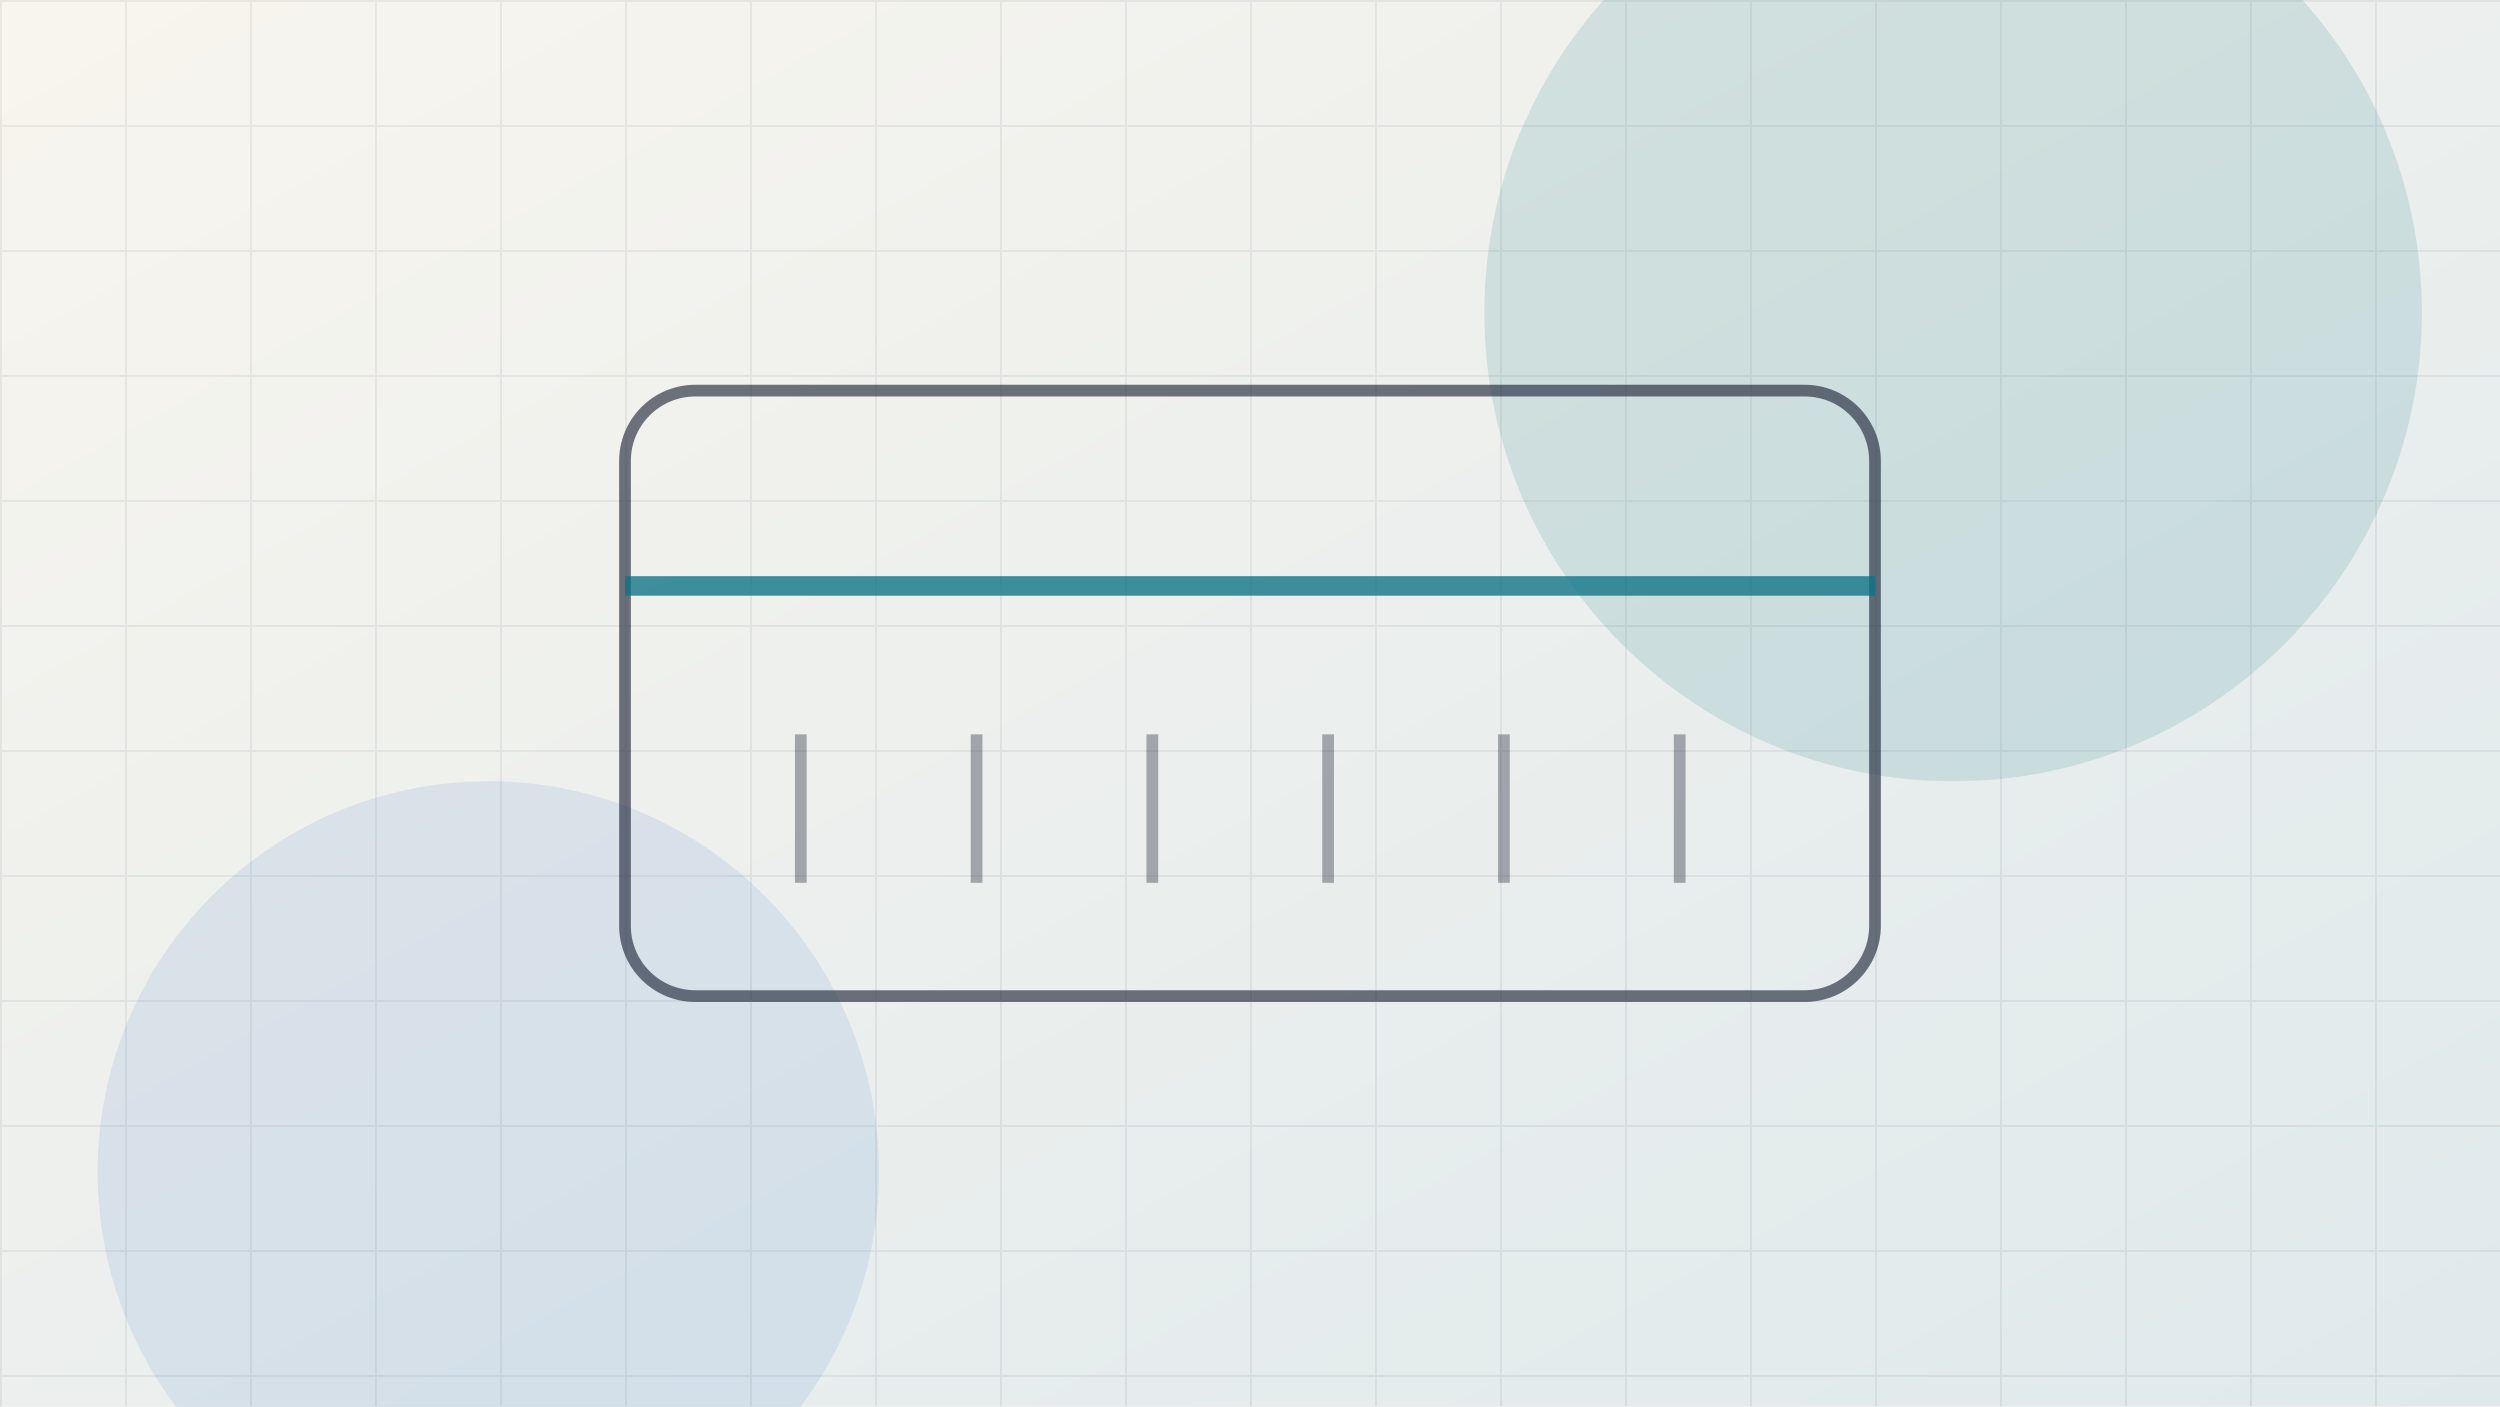
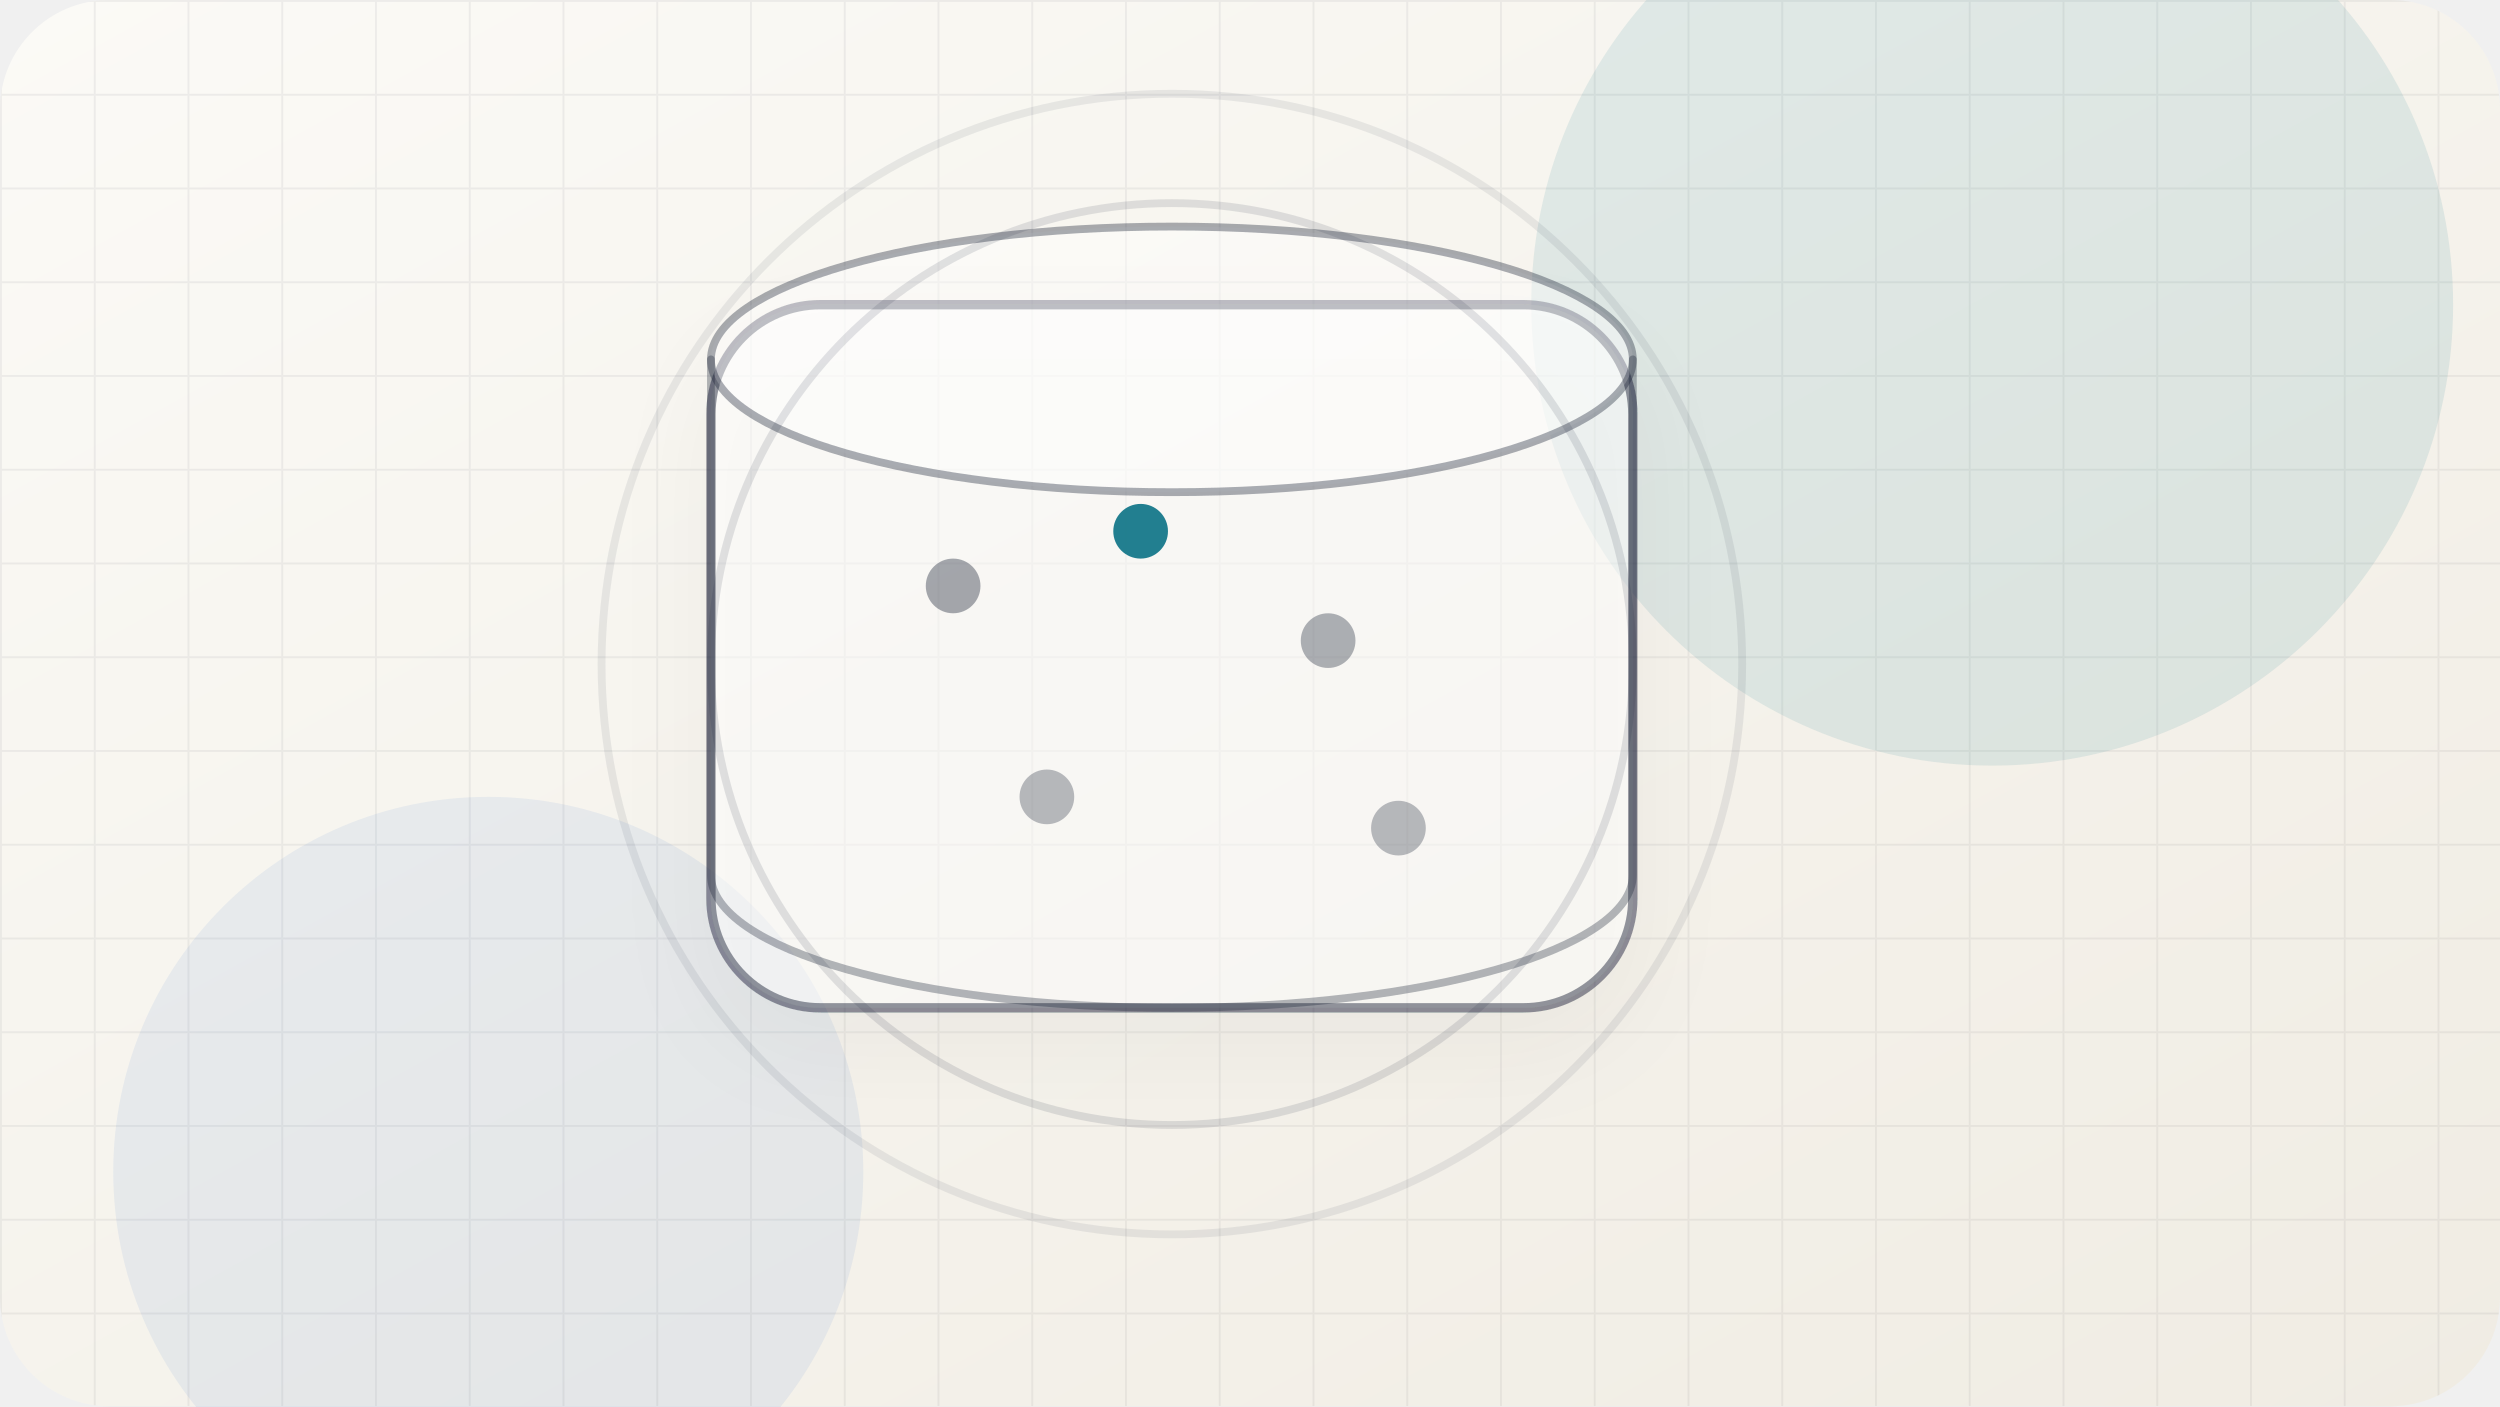
- <svg xmlns="http://www.w3.org/2000/svg" viewBox="0 0 640 360" role="img">
+ <svg xmlns="http://www.w3.org/2000/svg" viewBox="0 0 640 360" role="img" aria-label="Personal data vault">
  <defs>
    <linearGradient id="bg" x1="0" y1="0" x2="1" y2="1">
-       <stop offset="0" stop-color="#f8f5ee" />
-       <stop offset="1" stop-color="#dfe9ec" />
+       <stop offset="0" stop-color="#fbfaf6" />
+       <stop offset="1" stop-color="#f0ece3" />
    </linearGradient>
-     <pattern id="grid" width="32" height="32" patternUnits="userSpaceOnUse">
-       <path d="M32 0H0V32" fill="none" stroke="#182033" stroke-opacity="0.07" stroke-width="1" />
+     <pattern id="grid" width="24" height="24" patternUnits="userSpaceOnUse">
+       <path d="M24 0H0V24" fill="none" stroke="#182033" stroke-opacity="0.055" stroke-width="1" />
    </pattern>
+     <filter id="softShadow" x="-20%" y="-20%" width="140%" height="140%">
+       <feDropShadow dx="0" dy="10" stdDeviation="12" flood-color="#182033" flood-opacity="0.08" />
+     </filter>
  </defs>
-   <rect width="640" height="360" fill="url(#bg)" />
-   <rect width="640" height="360" fill="url(#grid)" />
-   <circle cx="500" cy="80" r="120" fill="#0b7285" opacity="0.14" />
-   <circle cx="125" cy="300" r="100" fill="#1659c5" opacity="0.10" />
-   <rect x="160" y="100" width="320" height="155" rx="18" fill="none" stroke="#182033" stroke-width="3" opacity=".62" />
-   <path d="M160 150H480" stroke="#0b7285" stroke-width="5" opacity=".78" />
-   <path d="M205 188v38" stroke="#182033" stroke-width="3" opacity=".36" />
-   <path d="M250 188v38" stroke="#182033" stroke-width="3" opacity=".36" />
-   <path d="M295 188v38" stroke="#182033" stroke-width="3" opacity=".36" />
-   <path d="M340 188v38" stroke="#182033" stroke-width="3" opacity=".36" />
-   <path d="M385 188v38" stroke="#182033" stroke-width="3" opacity=".36" />
-   <path d="M430 188v38" stroke="#182033" stroke-width="3" opacity=".36" />
+   <rect width="640" height="360" rx="28" fill="url(#bg)" />
+   <rect width="640" height="360" rx="28" fill="url(#grid)" />
+   <circle cx="510" cy="78" r="118" fill="#0b7285" opacity="0.105" />
+   <circle cx="125" cy="300" r="96" fill="#1659c5" opacity="0.075" />
+   <g stroke-linecap="round" stroke-linejoin="round">
+     <rect x="182" y="78" width="236" height="180" rx="28" fill="#fff" fill-opacity=".48" stroke="#182033" stroke-opacity=".46" stroke-width="2.4" filter="url(#softShadow)" />
+     <ellipse cx="300" cy="92" rx="118" ry="34" fill="#fff" fill-opacity=".40" stroke="#182033" stroke-opacity=".36" stroke-width="2" />
+     <path d="M182 92v132c0 19 53 34 118 34s118-15 118-34V92" fill="none" stroke="#182033" stroke-opacity=".32" stroke-width="2" />
+     <g>
+       <circle cx="244" cy="150" r="7" fill="#182033" opacity="0.38" />
+       <circle cx="292" cy="136" r="7" fill="#0b7285" opacity="0.9" />
+       <circle cx="340" cy="164" r="7" fill="#182033" opacity="0.34" />
+       <circle cx="268" cy="204" r="7" fill="#182033" opacity="0.3" />
+       <circle cx="358" cy="212" r="7" fill="#182033" opacity="0.3" />
+     </g>
+     <circle cx="300" cy="170" r="118" fill="none" stroke="#182033" stroke-opacity=".12" stroke-width="2" />
+     <circle cx="300" cy="170" r="146" fill="none" stroke="#182033" stroke-opacity=".08" stroke-width="2" />
+   </g>
</svg>
